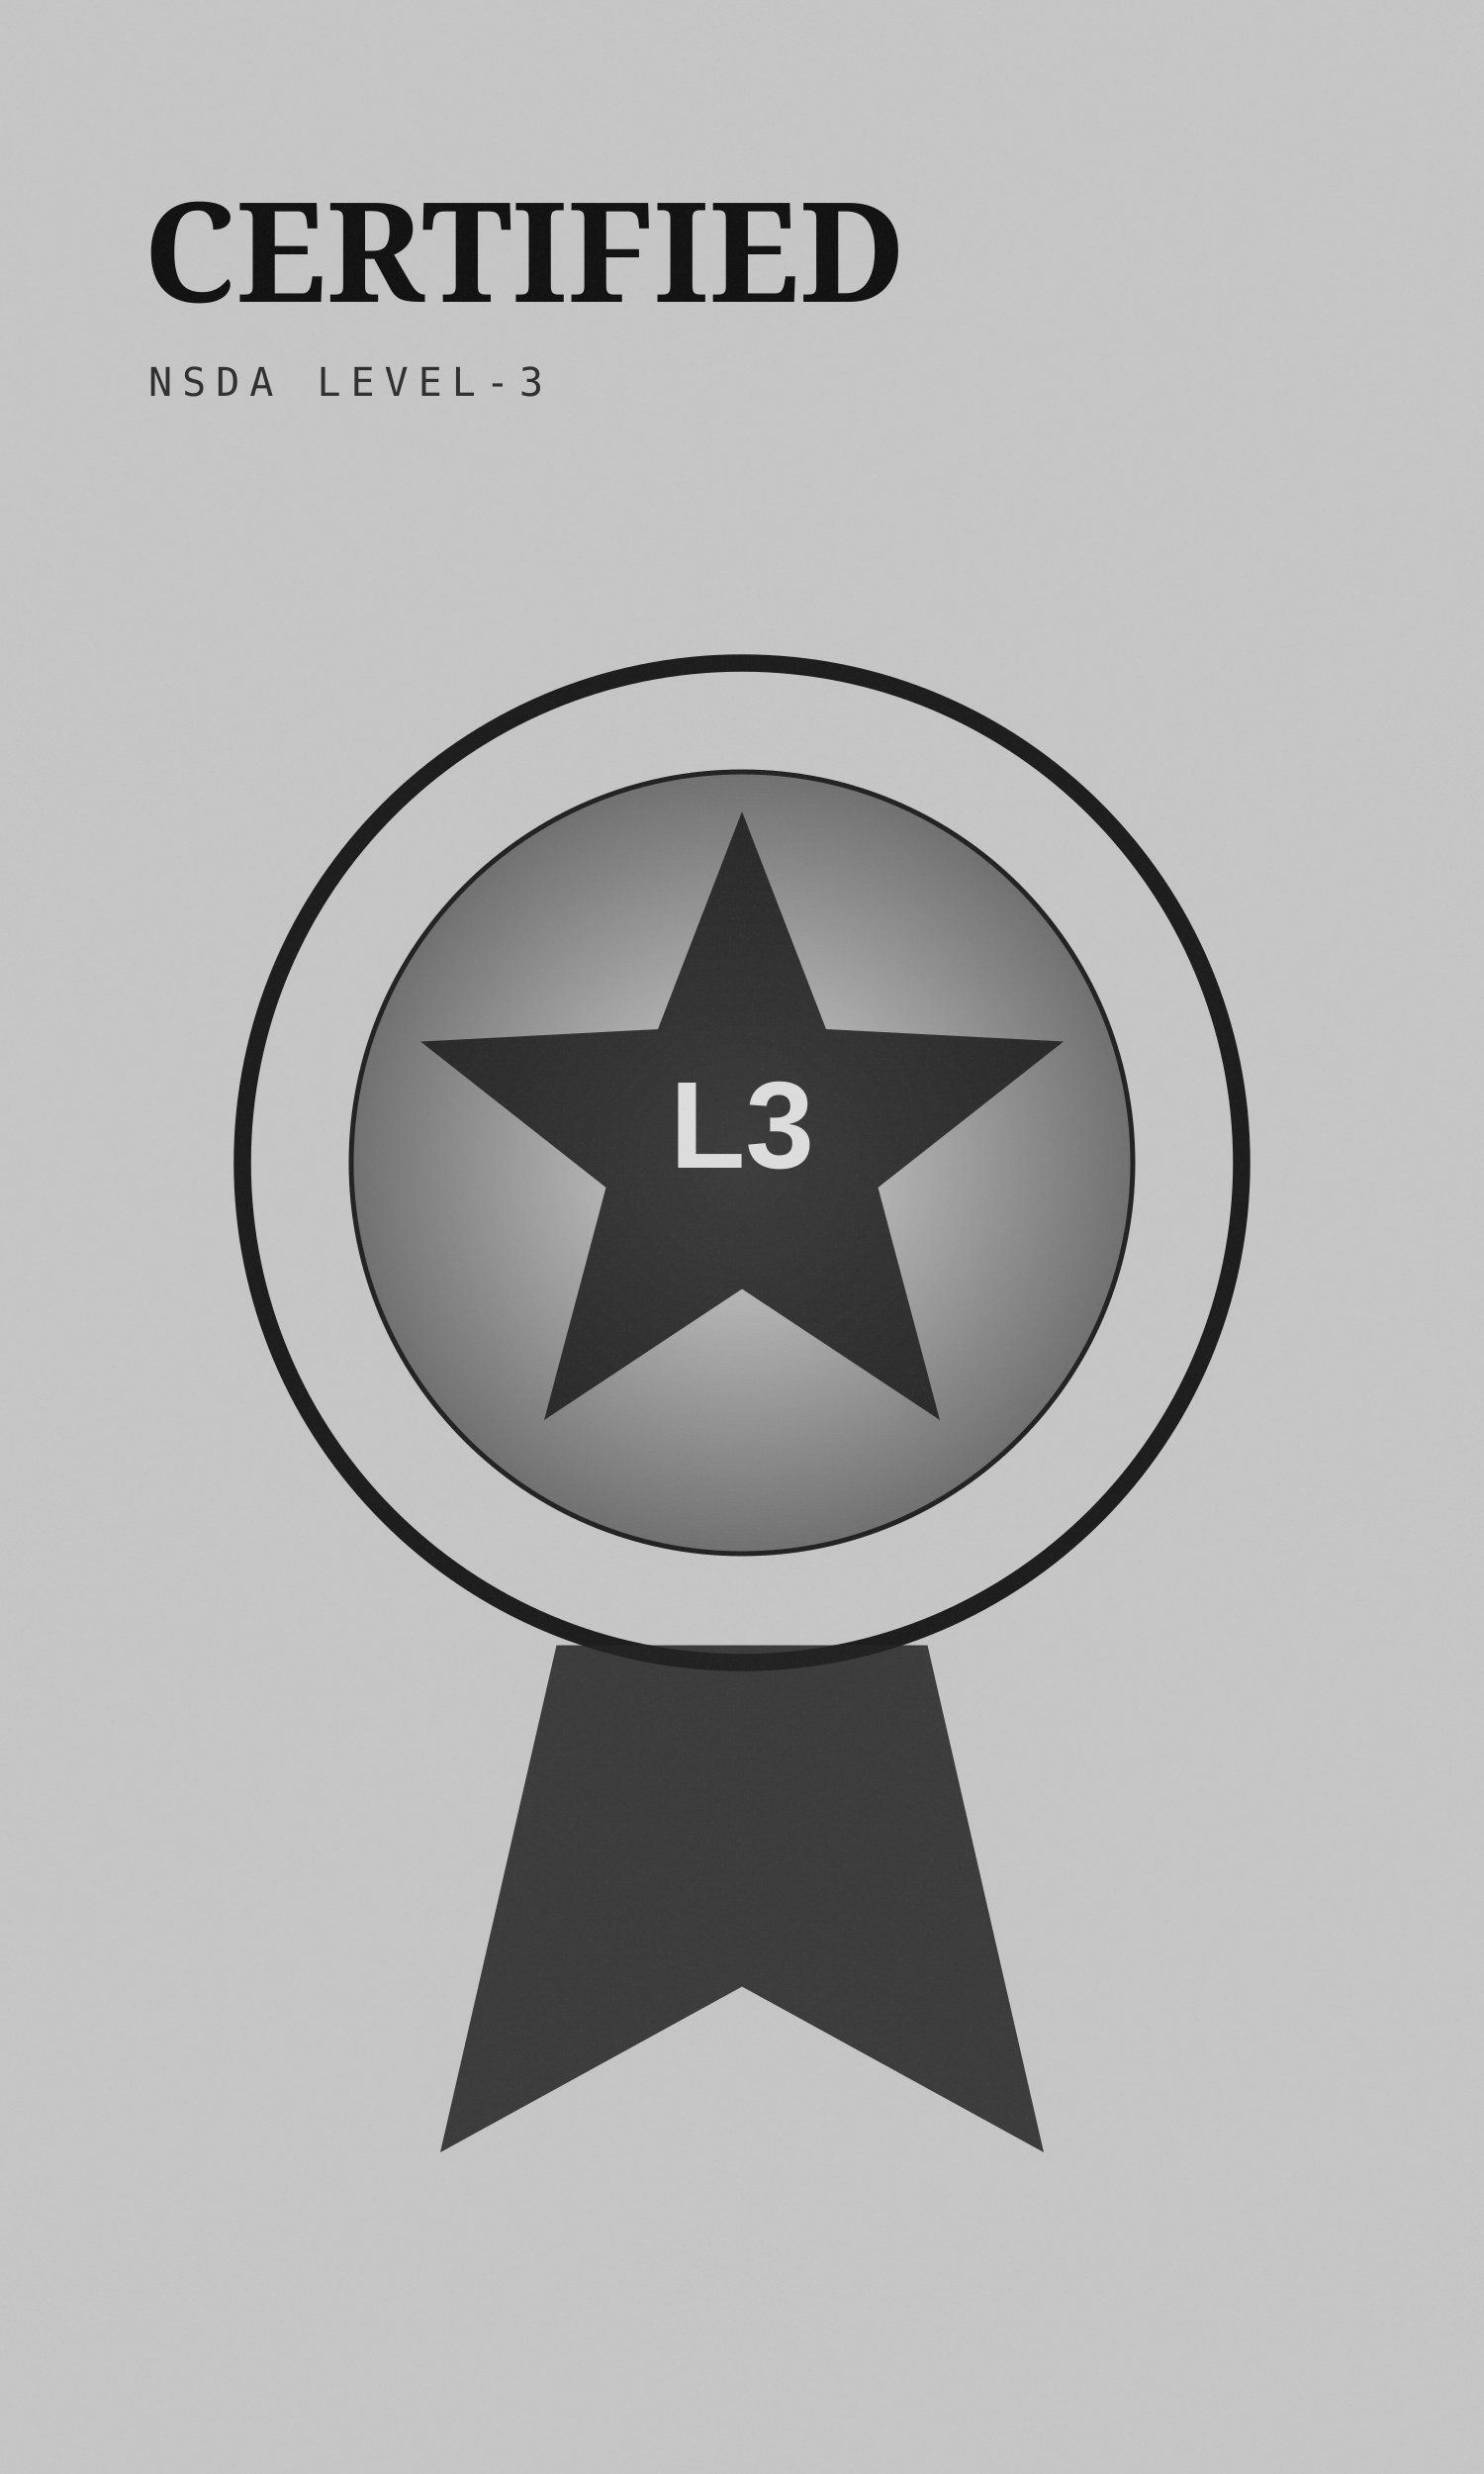
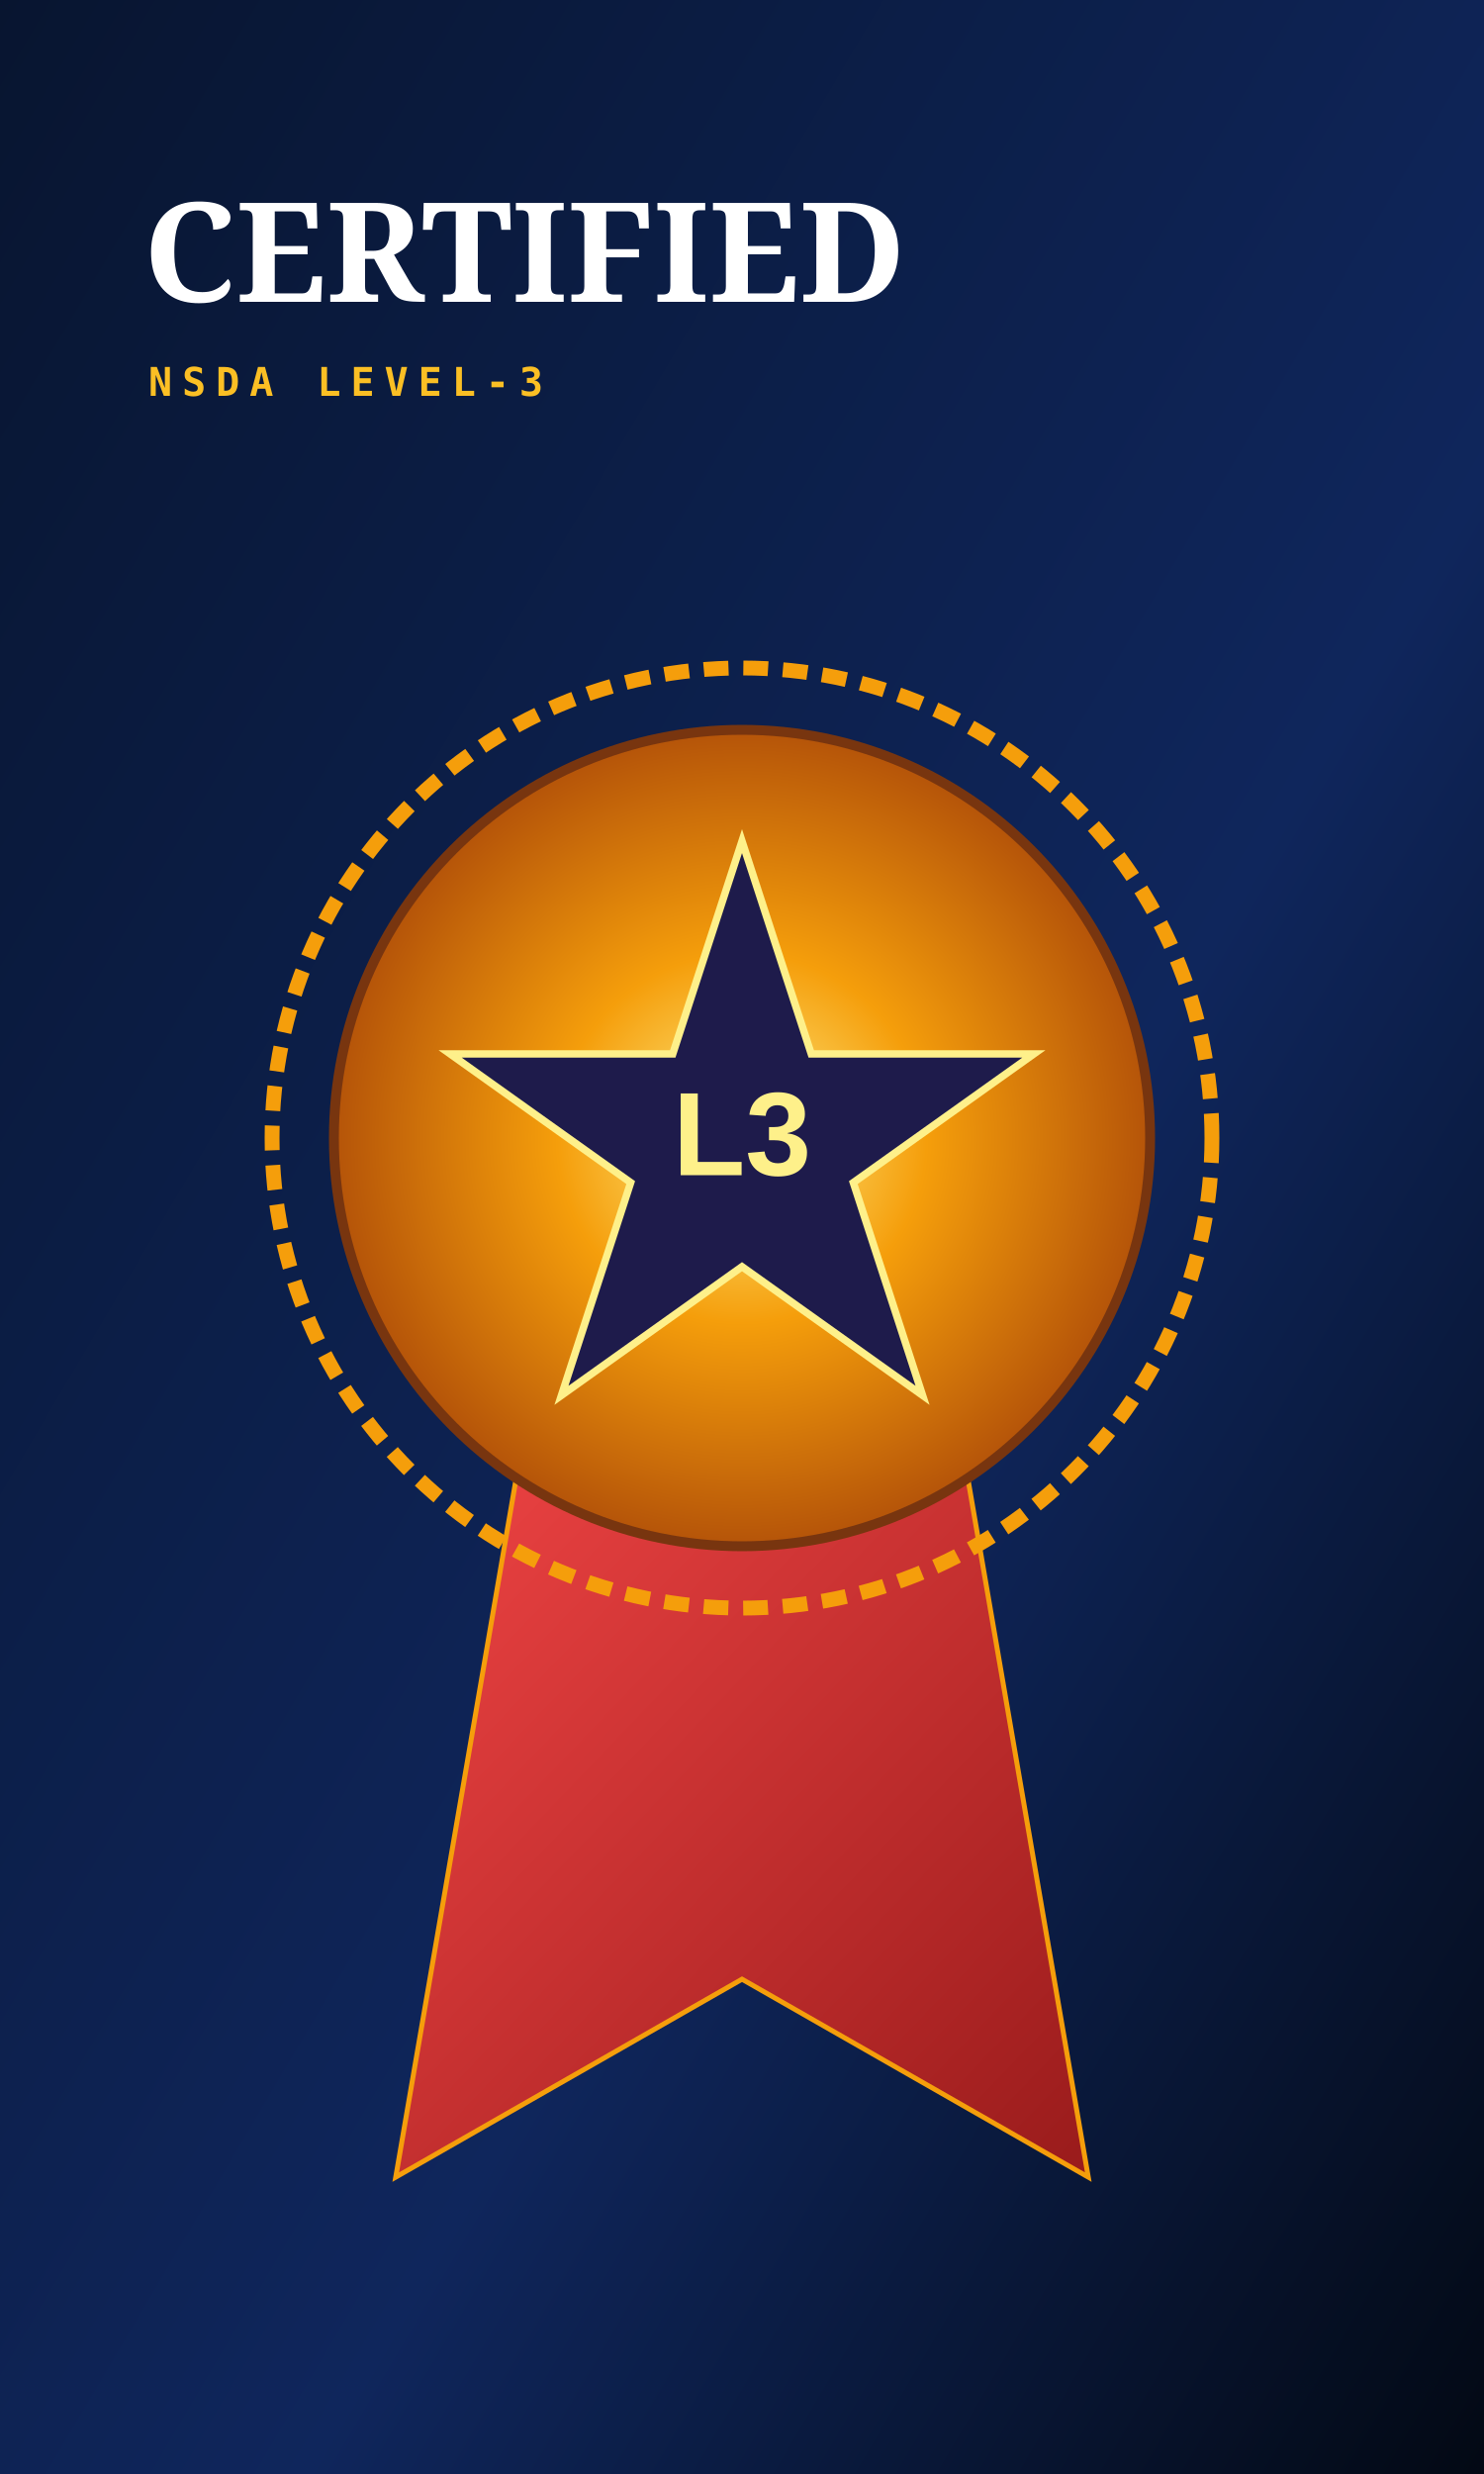
<svg xmlns="http://www.w3.org/2000/svg" viewBox="0 0 600 1000">
  <defs>
-     <radialGradient id="g">
-       <stop stop-color="#d8d8d8" />
-       <stop offset="1" stop-color="#707070" />
+     <linearGradient id="bg-nsda" x1="0" y1="0" x2="1" y2="1">
+       <stop offset="0%" stop-color="#081530" />
+       <stop offset="60%" stop-color="#0f265c" />
+       <stop offset="100%" stop-color="#030914" />
+     </linearGradient>
+     <radialGradient id="gold-seal">
+       <stop offset="0%" stop-color="#fef08a" />
+       <stop offset="45%" stop-color="#f59e0b" />
+       <stop offset="100%" stop-color="#b45309" />
    </radialGradient>
-     <filter id="n">
-       <feTurbulence baseFrequency=".7" numOctaves="4" />
-       <feColorMatrix type="saturate" values="0" />
-       <feComponentTransfer>
-         <feFuncA type="table" tableValues="0 .15" />
-       </feComponentTransfer>
-     </filter>
+     <linearGradient id="ribbon-red" x1="0" y1="0" x2="1" y2="1">
+       <stop offset="0%" stop-color="#ef4444" />
+       <stop offset="100%" stop-color="#991b1b" />
+     </linearGradient>
  </defs>
-   <rect width="600" height="1000" fill="#c6c6c6" />
-   <circle cx="300" cy="470" r="202" fill="none" stroke="#1c1c1c" stroke-width="7" />
-   <circle cx="300" cy="470" r="158" fill="url(#g)" stroke="#222" stroke-width="2" />
-   <path d="M300 328L334 416 430 421 355 480 380 574 300 521 220 574 245 480 170 421 266 416Z" fill="#111" fill-opacity=".78" />
-   <text x="300" y="472" text-anchor="middle" fill="#ddd" font-family="Arial,sans-serif" font-size="50" font-weight="700">L3</text>
-   <path d="M225 665L178 870 300 803 422 870 375 665" fill="#222" fill-opacity=".85" />
-   <text x="58" y="122" fill="#111" font-family="Georgia,serif" font-size="56" font-weight="700">CERTIFIED</text>
-   <text x="60" y="160" fill="#2f2f2f" font-family="monospace" font-size="16" letter-spacing="4">NSDA LEVEL-3</text>
-   <rect width="600" height="1000" filter="url(#n)" opacity=".36" />
+   <rect width="600" height="1000" fill="url(#bg-nsda)" />
+   <path d="M210 590L160 880 300 800 440 880 390 590" fill="url(#ribbon-red)" stroke="#f59e0b" stroke-width="2" />
+   <circle cx="300" cy="460" r="190" fill="none" stroke="#f59e0b" stroke-width="6" stroke-dasharray="10 6" />
+   <circle cx="300" cy="460" r="165" fill="url(#gold-seal)" stroke="#78350f" stroke-width="4" />
+   <path d="M300 340L328 426 418 426 345 478 373 564 300 512 227 564 255 478 182 426 272 426Z" fill="#1e1b4b" stroke="#fef08a" stroke-width="3" />
+   <text x="300" y="475" text-anchor="middle" fill="#fef08a" font-family="Arial,sans-serif" font-size="48" font-weight="900">L3</text>
+   <text x="58" y="122" fill="#ffffff" font-family="Georgia,serif" font-size="56" font-weight="700">CERTIFIED</text>
+   <text x="60" y="160" fill="#fbbf24" font-family="monospace" font-size="16" font-weight="bold" letter-spacing="4">NSDA LEVEL-3</text>
</svg>
